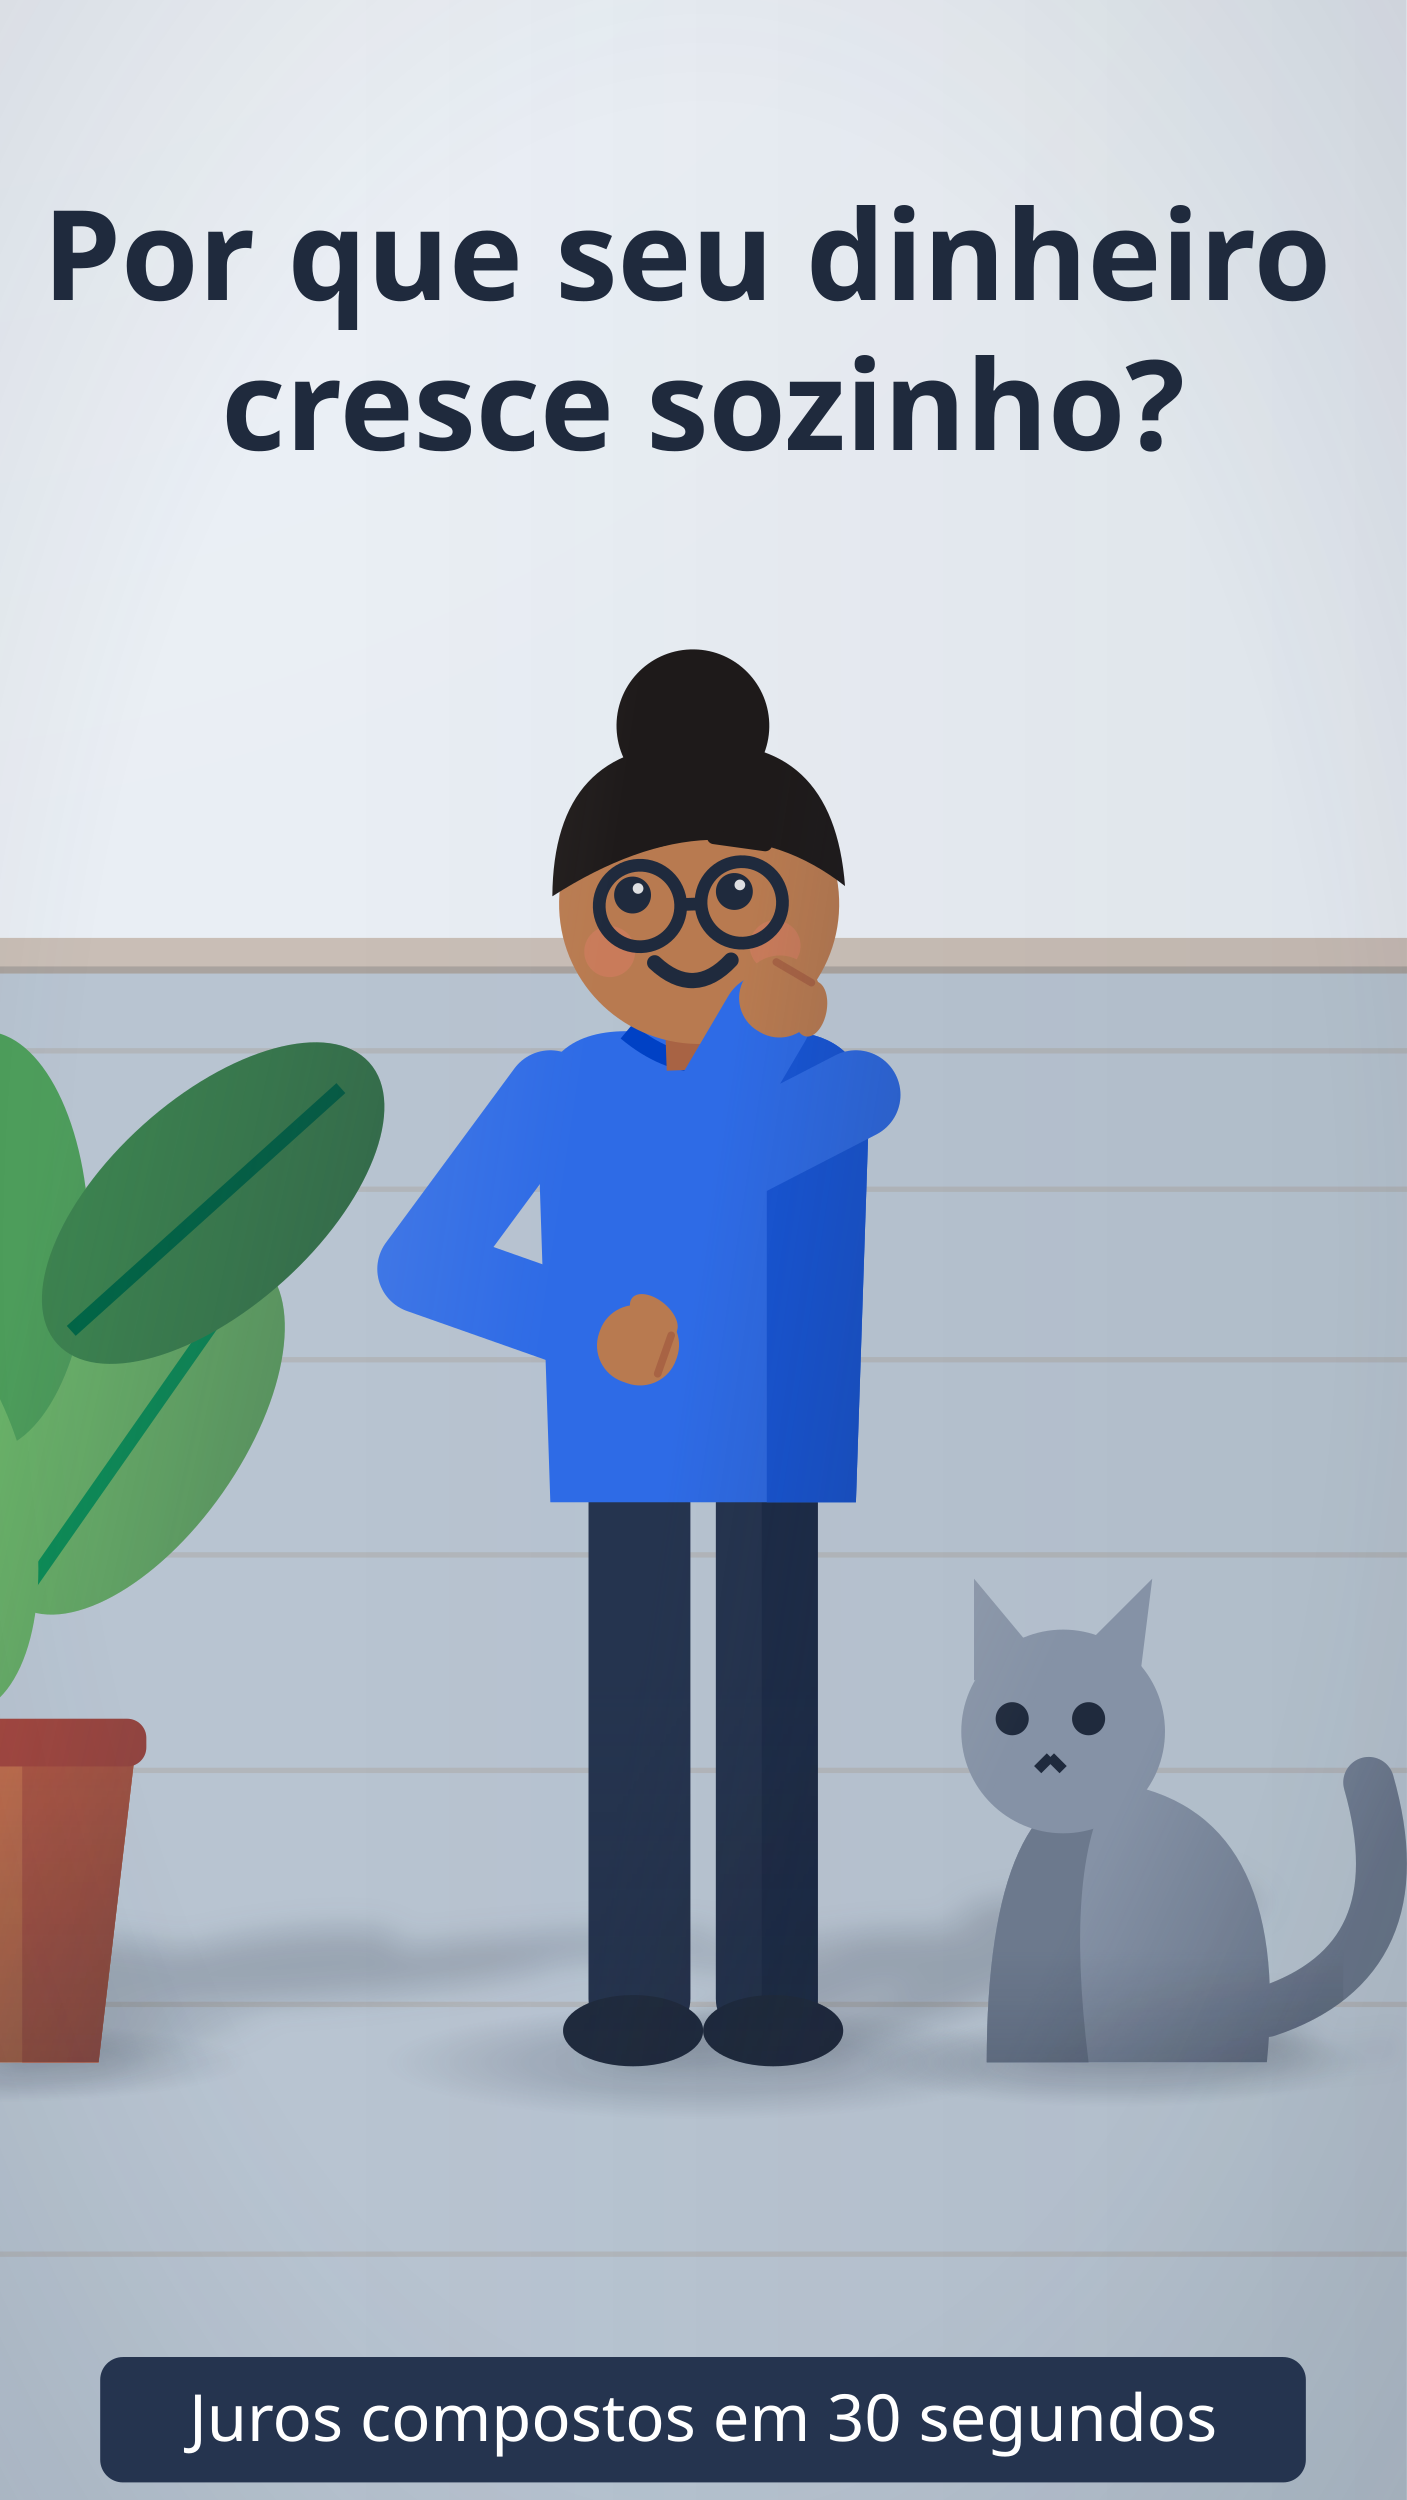
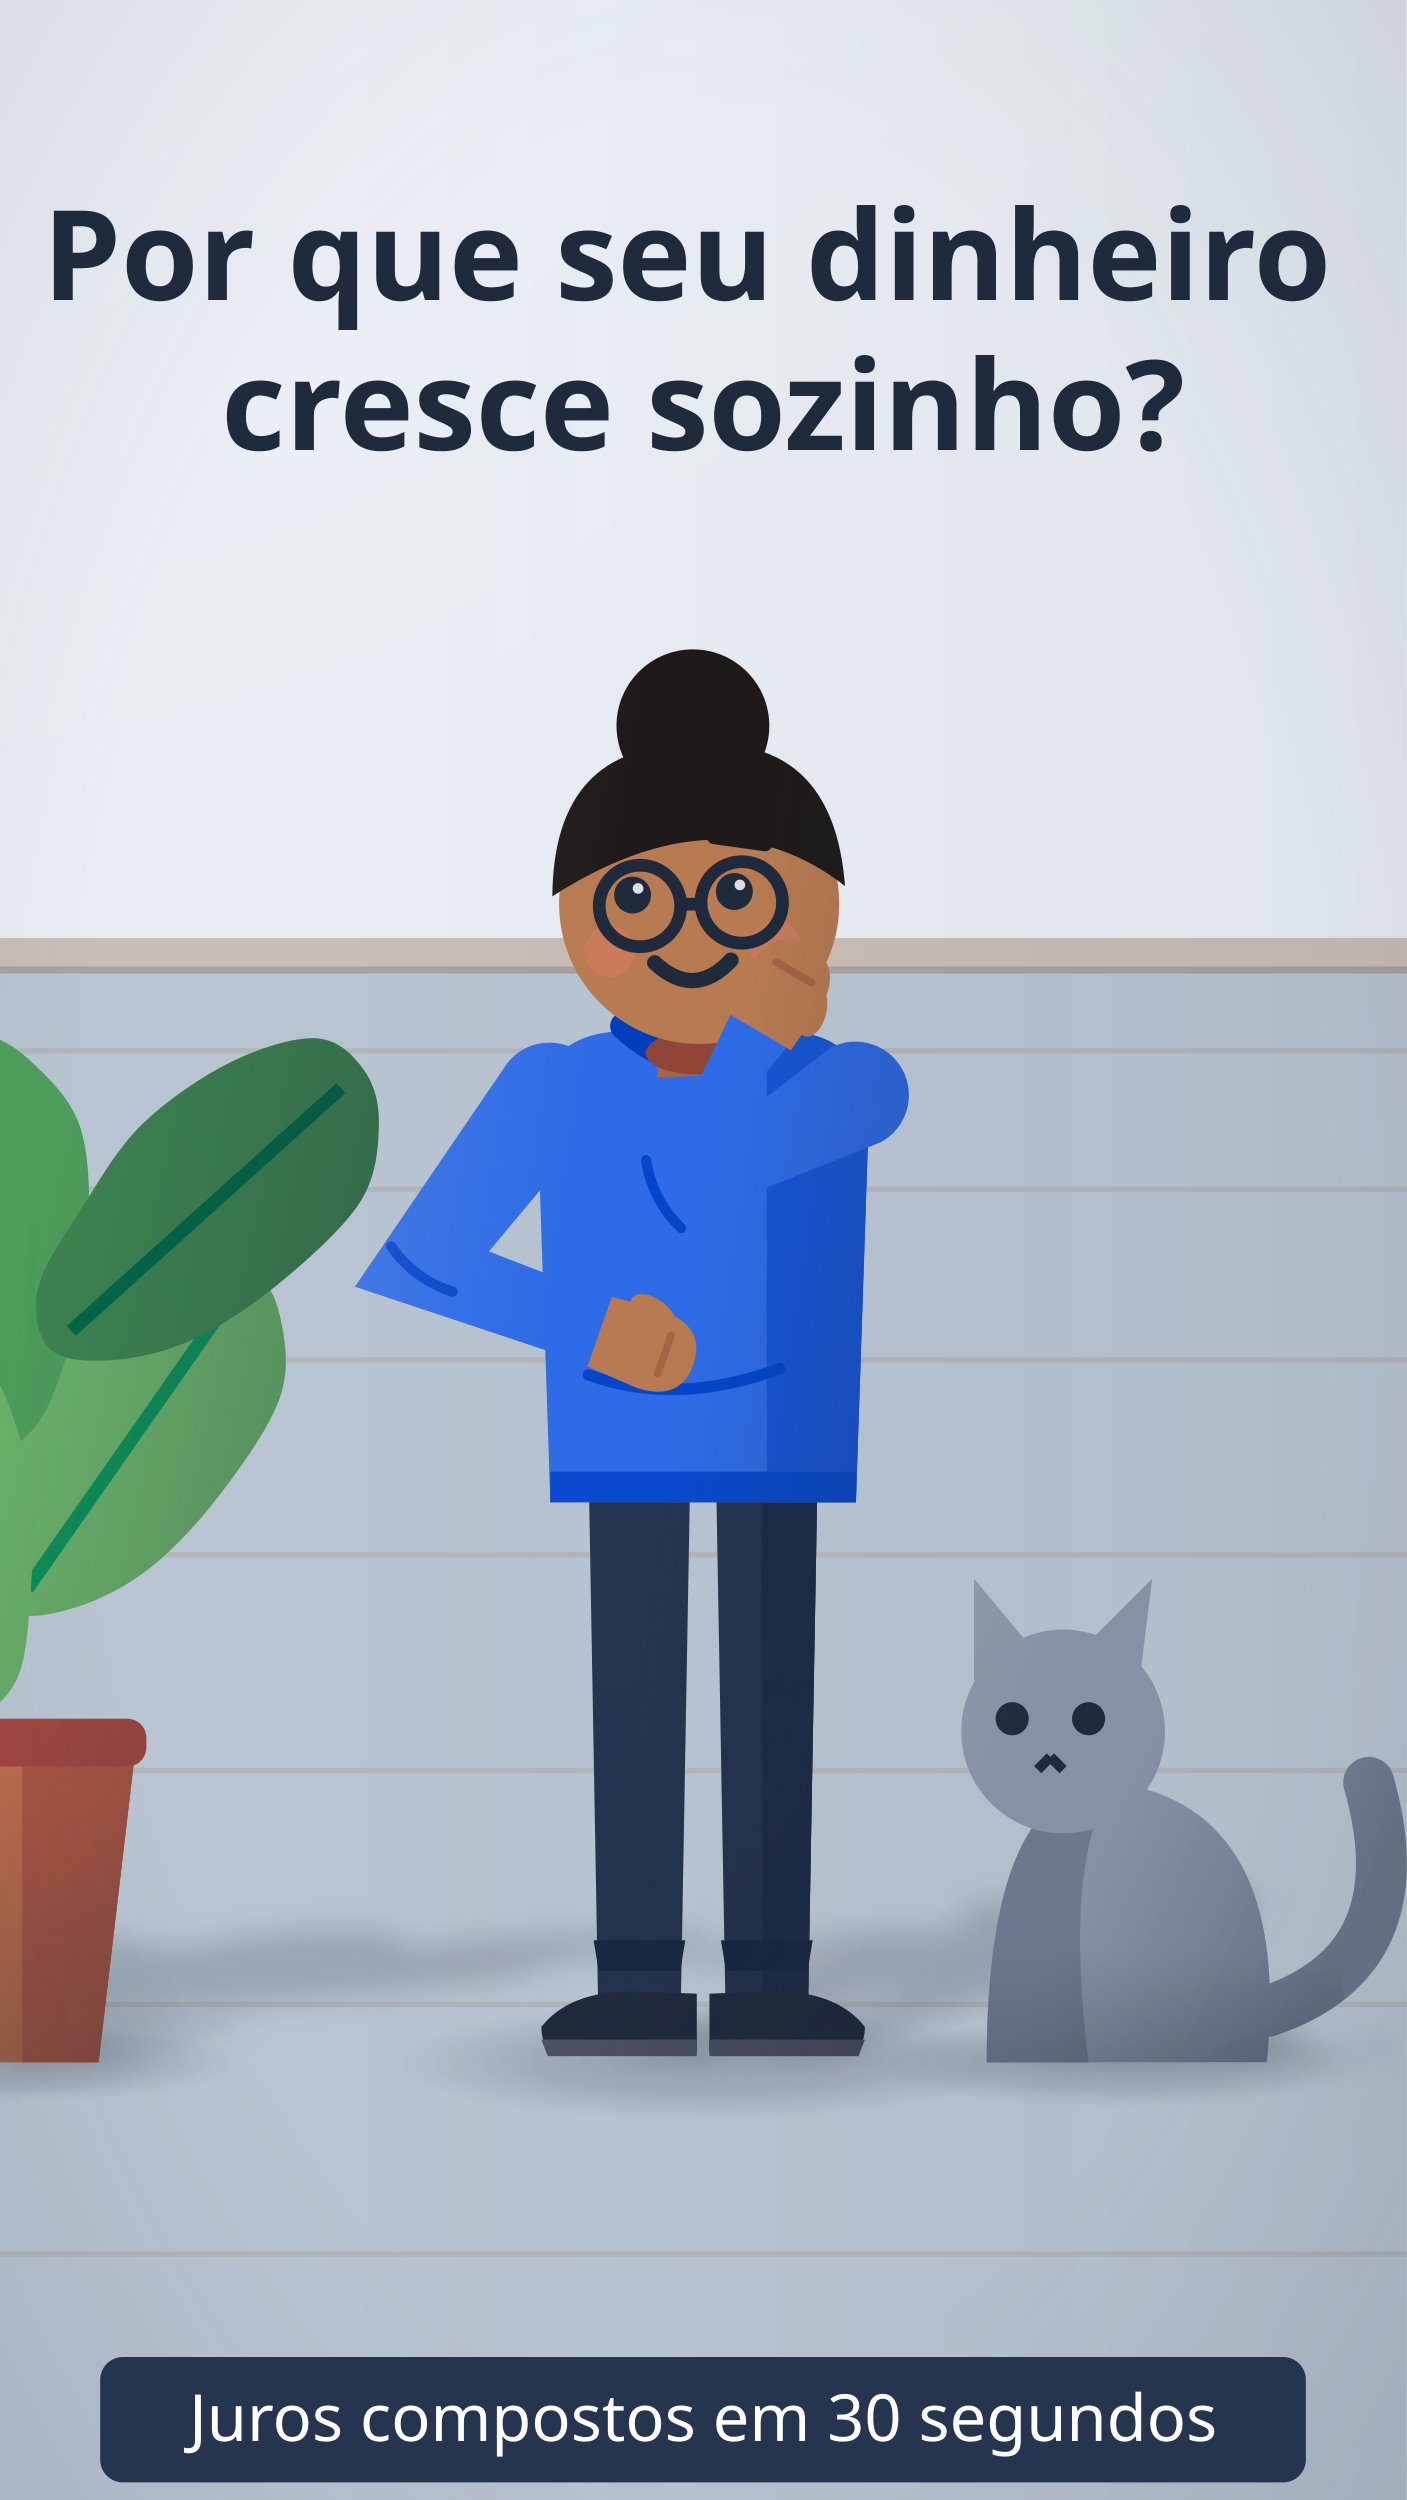
<svg xmlns="http://www.w3.org/2000/svg" width="720" height="1280" viewBox="0 0 720 1280">
  <g transform="translate(-297.6 -1048.3) scale(1.8266)">
    <defs>
      <linearGradient id="sky" x1="0" y1="0" x2="0" y2="1">
        <stop offset="0" stop-color="#DCEBF7" />
        <stop offset="0.55" stop-color="#e6f1f9" />
        <stop offset="0.85" stop-color="#EFF6FC" />
        <stop offset="1" stop-color="#EEF5FB" />
      </linearGradient>
      <linearGradient id="ground" x1="0" y1="0" x2="0" y2="1">
        <stop offset="0" stop-color="#9CC793" />
        <stop offset="1" stop-color="#7AB582" />
      </linearGradient>
      <radialGradient id="cshadow">
        <stop offset="0" stop-color="rgb(31,42,61)" stop-opacity="0.195" />
        <stop offset="0.55" stop-color="rgb(31,42,61)" stop-opacity="0.143" />
        <stop offset="1" stop-color="rgb(31,42,61)" stop-opacity="0" />
      </radialGradient>
      <filter id="hazeFar" color-interpolation-filters="sRGB">
        <feColorMatrix type="matrix" values="0.92 0 0 0 0.073 0 0.92 0 0 0.075 0 0 0.92 0 0.077 0 0 0 1 0" />
      </filter>
      <filter id="hazeMid" color-interpolation-filters="sRGB">
        <feColorMatrix type="matrix" values="0.96 0 0 0 0.037 0 0.96 0 0 0.037 0 0 0.96 0 0.038 0 0 0 1 0" />
      </filter>
      <linearGradient id="lgLight" x1="0" y1="0" x2="1" y2="0.35">
        <stop offset="0" stop-color="#FFF4DE" stop-opacity="0.156" />
        <stop offset="0.42" stop-color="#FFF4DE" stop-opacity="0" />
      </linearGradient>
      <linearGradient id="lgShade" x1="0" y1="0" x2="1" y2="0.35">
        <stop offset="0.6" stop-color="rgb(31,42,61)" stop-opacity="0" />
        <stop offset="1" stop-color="rgb(31,42,61)" stop-opacity="0.300" />
      </linearGradient>
      <linearGradient id="lgAO" x1="0" y1="0" x2="0" y2="1">
        <stop offset="0.72" stop-color="rgb(31,42,61)" stop-opacity="0" />
        <stop offset="1" stop-color="rgb(31,42,61)" stop-opacity="0.192" />
      </linearGradient>
      <filter id="toWhite" color-interpolation-filters="sRGB">
        <feColorMatrix values="0 0 0 0 1 0 0 0 0 1 0 0 0 0 1 0 0 0 1 0" />
      </filter>
      <filter id="castF" x="-30%" y="-30%" width="160%" height="160%" color-interpolation-filters="sRGB">
        <feColorMatrix values="0 0 0 0 0.122 0 0 0 0 0.165 0 0 0 0 0.239 0 0 0 1 0" />
        <feGaussianBlur stdDeviation="7.7" />
      </filter>
      <clipPath id="groundClip">
        <rect y="494.9" width="720" height="1280" />
      </clipPath>
      <radialGradient id="glow" cx="0.15" cy="0.25" r="0.75">
        <stop offset="0" stop-color="#FFF4DE" stop-opacity="0.330" />
        <stop offset="1" stop-color="#FFF4DE" stop-opacity="0" />
      </radialGradient>
      <linearGradient id="falloff" x1="0" y1="0" x2="1" y2="0">
        <stop offset="0.35" stop-color="rgb(31,42,61)" stop-opacity="0" />
        <stop offset="1" stop-color="rgb(31,42,61)" stop-opacity="0.078" />
      </linearGradient>
      <radialGradient id="vignette" cx="0.5" cy="0.5" r="0.75">
        <stop offset="0.6" stop-color="rgb(31,42,61)" stop-opacity="0" />
        <stop offset="1" stop-color="rgb(31,42,61)" stop-opacity="0.102" />
      </radialGradient>
    </defs>
    <rect width="720" height="844.8" fill="#E9EEF4" />
    <rect y="844.8" width="720" height="435.2" fill="#B8C4D1" />
    <rect y="836.8" width="720" height="10" fill="#8E6542" fill-opacity="0.35" stroke-opacity="0.35" />
    <rect x="0" y="867.7" width="720" height="1.5" fill="#8E6542" fill-opacity="0.15" stroke-opacity="0.15" />
    <rect x="0" y="906.5" width="720" height="1.5" fill="#8E6542" fill-opacity="0.15" stroke-opacity="0.15" />
    <rect x="0" y="954.3" width="720" height="1.5" fill="#8E6542" fill-opacity="0.15" stroke-opacity="0.15" />
    <rect x="0" y="1009.0" width="720" height="1.5" fill="#8E6542" fill-opacity="0.15" stroke-opacity="0.15" />
    <rect x="0" y="1069.4" width="720" height="1.5" fill="#8E6542" fill-opacity="0.15" stroke-opacity="0.15" />
    <rect x="0" y="1135.0" width="720" height="1.5" fill="#8E6542" fill-opacity="0.15" stroke-opacity="0.15" />
    <rect x="0" y="1205.0" width="720" height="1.5" fill="#8E6542" fill-opacity="0.15" stroke-opacity="0.15" />
    <rect width="720" height="844.8" fill="url(#glow)" style="mix-blend-mode: screen;" />
    <rect width="720" height="1280" fill="url(#falloff)" style="mix-blend-mode: multiply;" />
  </g>
  <g clip-path="url(#groundClip)" opacity="0.189" style="mix-blend-mode: multiply;">
    <g filter="url(#castF)">
      <use href="#b_eu" transform="translate(360.0 1056.0) matrix(1 0 -0.350 0.13 0 0) scale(6.519)" />
      <use href="#b_planta" transform="translate(-8.2 1056.0) matrix(1 0 -0.350 0.13 0 0) scale(4.889)" />
      <use href="#b_gato" transform="translate(570.4 1056.0) matrix(1 0 -0.350 0.13 0 0) scale(6.519)" />
    </g>
  </g>
  <g transform="translate(360.0 1056.0) scale(6.519)">
    <ellipse cx="0" cy="0" rx="25.0" ry="4.5" fill="url(#cshadow)" />
  </g>
  <g style="isolation: isolate;">
    <g id="eu" transform="translate(360.0 1056.0) scale(6.519)">
      <g id="b_eu">
        <g transform="scale(1 1)">
-           <rect x="-9" y="-47" width="8" height="45" rx="3" fill="#25344F" />
-           <rect x="1" y="-47" width="8" height="45" rx="3" fill="#25344F" />
-           <rect x="4.6" y="-47" width="4.4" height="45" rx="2" fill="#1C2B47" />
-           <ellipse cx="-5.5" cy="-2.5" rx="5.5" ry="2.8" fill="#1F2A3D" />
-           <ellipse cx="5.5" cy="-2.5" rx="5.5" ry="2.8" fill="#1F2A3D" />
+           <path d="M-9 -47 L-1 -47 L-1.8 -2 L-8.2 -2 Z" fill="#25344F" />
+           <path d="M1 -47 L9 -47 L8.2 -2 L1.8 -2 Z" fill="#25344F" />
+           <path d="M4.6 -47 L9 -47 L8.2 -2 L4.68 -2 Z" fill="#1C2B47" />
+           <path d="M-8.6 -9.6 L-1.4 -9.6 L-1.8 -7.2 L-8.2 -7.2 Z" fill="#172642" />
+           <path d="M1.4 -9.6 L8.6 -9.6 L8.2 -7.2 L1.8 -7.2 Z" fill="#172642" />
+           <path d="M-0.5 -5.4 L-0.5 -0.8 L-11 -0.8 Q-12.7 -0.8 -12.7 -2.8 Q-10.5 -5.6 -5.5 -5.6 Z" fill="#1F2A3D" />
+           <path d="M-0.5 -1.8 L-12.7 -1.8 L-12.2 -0.5 L-0.5 -0.5 Z" fill="#56586C" />
+           <path d="M0.5 -5.4 L0.5 -0.8 L11 -0.8 Q12.7 -0.8 12.7 -2.8 Q10.5 -5.6 5.5 -5.6 Z" fill="#1F2A3D" />
+           <path d="M0.5 -1.8 L12.7 -1.8 L12.2 -0.5 L0.5 -0.5 Z" fill="#56586C" />
          <path d="M-13 -74 Q-13 -81 -6 -81 L6 -81 Q13 -81 13 -74 L12 -44 L-12 -44 Z" fill="#2E6BE6" />
          <path d="M5 -81 L6 -81 Q13 -81 13 -74 L12 -44 L5 -44 Z" fill="#1755D6" />
          <path d="M-6 -81 Q0 -76 6 -81" stroke="#0041C5" stroke-width="1.5" fill="none" />
+           <path d="M-12 -46.4 L12 -46.4 L12 -44 L-12 -44 Z" fill="#0849CD" />
+           <path d="M-9 -54 Q-2 -51.5 6 -54.5" stroke="#0346CA" stroke-width="0.9" fill="none" stroke-linecap="round" />
+           <path d="M-6.2 -81.4 Q0 -75.8 6.2 -81.4" stroke="#003EBC" stroke-width="2.2" fill="none" stroke-linecap="round" />
        </g>
        <g transform="translate(0 0) scale(1) rotate(-2 0 -82)">
-           <rect x="-3" y="-85" width="6" height="7" fill="#A86344" />
+           <path d="M-3 -85 L3 -85 L3.8 -77.5 L-3.8 -77.5 Z" fill="#A86344" />
+           <ellipse cx="0" cy="-79.4" rx="4.6" ry="1.8" fill="#914538" />
          <circle cx="0" cy="-105" r="6" fill="#1E1A1A" />
          <circle cx="0" cy="-91" r="11" fill="#B87A50" />
          <path d="M-11.5 -92 Q-11 -104 0 -103.5 Q11 -104 11.5 -92 Q2 -100 -11.5 -92 Z" fill="#1E1A1A" />
          <circle cx="-5.2" cy="-91.88" r="1.45" fill="#1F2A3D" />
          <circle cx="-4.75" cy="-92.38" r="0.42" fill="#FFFFFF" fill-opacity="0.85" stroke-opacity="0.85" />
          <circle cx="2.8" cy="-91.88" r="1.45" fill="#1F2A3D" />
          <circle cx="3.25" cy="-92.38" r="0.42" fill="#FFFFFF" fill-opacity="0.85" stroke-opacity="0.85" />
          <path d="M-6.65 -95.5 L-2.65 -96.2 M1.35 -96.2 L5.35 -95.5" stroke="#1E1A1A" stroke-width="1.1" stroke-linecap="round" />
          <path d="M-3.65 -86.5 Q-0.65 -83.5 2.35 -86.5" stroke="#1F2A3D" stroke-width="1.2" fill="none" stroke-linecap="round" />
          <circle cx="-7.15" cy="-87.5" r="2" fill="#E9806E" fill-opacity="0.35" stroke-opacity="0.35" />
          <circle cx="5.85" cy="-87.5" r="2" fill="#E9806E" fill-opacity="0.35" stroke-opacity="0.35" />
          <g stroke="#1F2A3D" stroke-width="1" fill="none">
            <circle cx="-4.65" cy="-91" r="3.2" />
            <circle cx="3.35" cy="-91" r="3.2" />
            <path d="M-1.45 -91 L0.15 -91" />
          </g>
        </g>
        <g transform="scale(1 1)">
-           <path d="M-12 -76 L-22.09 -62.32 L-7 -57" stroke="#2E6BE6" fill="none" stroke-linecap="round" stroke-linejoin="round" stroke-width="7" />
+           <path d="M-15.38 -78.49L-15.38 -78.49L-27.35 -60.93L-7.9 -54.45A2.7 2.7 0 0 0 -6.1 -59.55L-6.1 -59.55L-16.83 -63.7L-8.62 -73.51A4.2 4.2 0 0 0 -15.38 -78.49Z" fill="#2E6BE6" />
+           <path d="M-24.5 -64.1 Q-22.68 -61.51 -19.68 -60.54" stroke="#0346CA" stroke-width="0.8" fill="none" stroke-linecap="round" />
          <g transform="translate(-7 -57) rotate(19.41)">
            <ellipse cx="1.2" cy="-0.9" rx="1.9" ry="1.3" fill="#A86344" transform="rotate(30 1.2 -0.9)" />
-             <rect x="-1.2" y="-3.1" width="6.4" height="6.2" rx="3" fill="#B87A50" />
+             <path d="M-1.2 -2.9 L3 -3.2 Q6.6 -3.1 6.6 0 Q6.6 3.1 3 3.2 L-1.2 2.9 Z" fill="#B87A50" />
            <ellipse cx="2.4" cy="-2.6" rx="2.2" ry="1.25" fill="#B87A50" transform="rotate(20 2.4 -2.6)" />
            <path d="M4.2 -1.6 L4.2 1.6" stroke="#A86344" stroke-width="0.6" stroke-linecap="round" />
          </g>
-           <path d="M12 -76 L-3.11 -68.21 L5 -82" stroke="#2E6BE6" fill="none" stroke-linecap="round" stroke-linejoin="round" stroke-width="7" />
+           <path d="M10.07 -79.73L10.07 -79.73L0.43 -72.34L7.33 -80.63A2.7 2.7 0 0 0 2.67 -83.37L2.67 -83.37L-6.65 -64.08L13.93 -72.27A4.2 4.2 0 0 0 10.07 -79.73Z" fill="#2E6BE6" />
+           <path d="M-4.48 -70.87 Q-4 -67.75 -1.73 -65.54" stroke="#0346CA" stroke-width="0.8" fill="none" stroke-linecap="round" />
          <g transform="translate(5 -82) rotate(-59.55)">
            <ellipse cx="1.2" cy="0.9" rx="1.9" ry="1.3" fill="#A86344" transform="rotate(-30 1.2 0.9)" />
-             <rect x="-1.2" y="-3.1" width="6.4" height="6.2" rx="3" fill="#B87A50" />
+             <path d="M-1.2 -2.9 L3 -3.2 Q6.6 -3.1 6.6 0 Q6.6 3.1 3 3.2 L-1.2 2.9 Z" fill="#B87A50" />
            <ellipse cx="2.4" cy="2.6" rx="2.2" ry="1.25" fill="#B87A50" transform="rotate(-20 2.4 2.6)" />
            <path d="M4.2 -1.6 L4.2 1.6" stroke="#A86344" stroke-width="0.6" stroke-linecap="round" />
          </g>
        </g>
      </g>
    </g>
    <mask id="mk_eu" maskUnits="userSpaceOnUse" x="177.5" y="211.2" width="365.0" height="844.8">
      <use href="#b_eu" transform="translate(360.0 1056.0) scale(6.519)" filter="url(#toWhite)" />
    </mask>
    <g mask="url(#mk_eu)" opacity="1">
      <rect x="177.5" y="211.2" width="365.0" height="844.8" fill="url(#lgLight)" style="mix-blend-mode: screen;" />
      <rect x="177.5" y="211.2" width="365.0" height="844.8" fill="url(#lgShade)" style="mix-blend-mode: multiply;" />
      <rect x="229.6" y="352.0" width="260.7" height="704.0" fill="url(#lgAO)" style="mix-blend-mode: multiply;" />
    </g>
  </g>
  <g transform="translate(-8.2 1056.0) scale(4.889)">
    <ellipse cx="0" cy="0" rx="27.5" ry="4.2" fill="url(#cshadow)" />
  </g>
  <g style="isolation: isolate;">
    <g id="planta" transform="translate(-8.2 1056.0) scale(4.889)">
      <g id="b_planta">
-         <ellipse cx="-16" cy="-64" rx="11" ry="22" fill="#3D8550" transform="rotate(-35 -16 -64)" />
+         <path d="M-4.7 -64C-4.83 -60.41 -6.11 -56.88 -7.08 -53.7C-8.04 -50.51 -8.99 -47.02 -10.48 -44.89C-11.97 -42.75 -14.18 -40.83 -16 -40.88C-17.82 -40.93 -19.88 -43.13 -21.43 -45.19C-22.98 -47.25 -24.44 -50.11 -25.32 -53.24C-26.2 -56.38 -26.56 -60.26 -26.7 -64C-26.83 -67.74 -27 -72.53 -26.13 -75.7C-25.26 -78.86 -23.17 -81.46 -21.48 -82.99C-19.79 -84.52 -17.84 -84.83 -16 -84.88C-14.16 -84.93 -12.05 -84.91 -10.43 -83.3C-8.81 -81.69 -7.22 -78.46 -6.27 -75.24C-5.31 -72.02 -4.56 -67.59 -4.7 -64Z" fill="#3D8550" transform="rotate(-35 -16 -64)" />
        <path d="M-16 -44 L-16 -82" stroke="#006947" stroke-width="1.4" transform="rotate(-35 -16 -64)" />
-         <ellipse cx="16" cy="-66" rx="11" ry="22" fill="#6BB36A" transform="rotate(35 16 -66)" />
+         <path d="M26.89 -66C26.75 -62.26 26.23 -58.35 25.31 -55.25C24.39 -52.16 22.91 -49.45 21.36 -47.42C19.81 -45.39 17.84 -43.25 16 -43.08C14.16 -42.92 11.83 -44.31 10.35 -46.42C8.86 -48.53 8.01 -52.45 7.1 -55.72C6.19 -58.98 5.03 -62.41 4.89 -66C4.75 -69.59 5.34 -74 6.26 -77.25C7.17 -80.51 8.74 -83.89 10.36 -85.53C11.99 -87.16 14.17 -87.25 16 -87.08C17.83 -86.92 19.66 -86.09 21.35 -84.53C23.04 -82.96 25.23 -80.81 26.15 -77.72C27.07 -74.63 27.03 -69.74 26.89 -66Z" fill="#6BB36A" transform="rotate(35 16 -66)" />
        <path d="M16 -46 L16 -84" stroke="#0C9259" stroke-width="1.4" transform="rotate(35 16 -66)" />
-         <ellipse cx="0" cy="-86" rx="11" ry="22" fill="#4E9E5C" transform="rotate(0 0 -86)" />
+         <path d="M10.96 -86C10.78 -82.3 9.98 -78.71 9.08 -75.51C8.18 -72.32 7.05 -68.82 5.54 -66.81C4.03 -64.81 1.87 -63.57 0 -63.5C-1.87 -63.42 -4.19 -64.32 -5.67 -66.35C-7.16 -68.39 -8.01 -72.44 -8.9 -75.72C-9.8 -78.99 -10.87 -82.37 -11.04 -86C-11.22 -89.63 -10.9 -94.36 -9.97 -97.51C-9.04 -100.67 -7.12 -103.25 -5.46 -104.92C-3.8 -106.58 -1.8 -107.57 0 -107.5C1.8 -107.42 3.64 -106.09 5.33 -104.46C7.02 -102.83 9.21 -100.79 10.15 -97.72C11.09 -94.64 11.13 -89.7 10.96 -86Z" fill="#4E9E5C" transform="rotate(0 0 -86)" />
        <path d="M0 -66 L0 -104" stroke="#007E53" stroke-width="1.4" transform="rotate(0 0 -86)" />
-         <ellipse cx="-24" cy="-88" rx="11" ry="22" fill="#4E9E5C" transform="rotate(-50 -24 -88)" />
+         <path d="M-13.22 -88C-13.34 -84.27 -13.78 -80.34 -14.68 -77.23C-15.58 -74.13 -17.06 -71.45 -18.62 -69.36C-20.17 -67.26 -22.19 -64.71 -24 -64.66C-25.81 -64.61 -27.97 -66.9 -29.47 -69.05C-30.97 -71.21 -32.05 -74.44 -33.01 -77.59C-33.97 -80.75 -35.1 -84.39 -35.22 -88C-35.34 -91.61 -34.66 -95.99 -33.73 -99.23C-32.79 -102.48 -31.24 -105.89 -29.62 -107.46C-28 -109.03 -25.86 -108.71 -24 -108.66C-22.14 -108.61 -20.14 -108.67 -18.47 -107.16C-16.8 -105.65 -14.83 -102.79 -13.96 -99.59C-13.08 -96.4 -13.1 -91.73 -13.22 -88Z" fill="#4E9E5C" transform="rotate(-50 -24 -88)" />
        <path d="M-24 -68 L-24 -106" stroke="#007E53" stroke-width="1.4" transform="rotate(-50 -24 -88)" />
-         <ellipse cx="24" cy="-90" rx="11" ry="22" fill="#3D8550" transform="rotate(48 24 -90)" />
+         <path d="M34.89 -90C34.75 -86.26 34.23 -82.35 33.31 -79.25C32.39 -76.16 30.91 -73.45 29.36 -71.42C27.81 -69.39 25.84 -67.25 24 -67.08C22.16 -66.92 19.83 -68.31 18.35 -70.42C16.86 -72.53 16.01 -76.45 15.1 -79.72C14.19 -82.98 13.03 -86.41 12.89 -90C12.75 -93.59 13.34 -98 14.26 -101.25C15.17 -104.51 16.74 -107.89 18.36 -109.53C19.99 -111.16 22.17 -111.25 24 -111.08C25.83 -110.92 27.66 -110.09 29.35 -108.53C31.04 -106.96 33.23 -104.81 34.15 -101.72C35.07 -98.63 35.03 -93.74 34.89 -90Z" fill="#3D8550" transform="rotate(48 24 -90)" />
        <path d="M24 -70 L24 -108" stroke="#006947" stroke-width="1.4" transform="rotate(48 24 -90)" />
-         <ellipse cx="-6" cy="-58" rx="11" ry="22" fill="#6BB36A" transform="rotate(-12 -6 -58)" />
+         <path d="M5.12 -58C4.94 -54.34 3.88 -50.88 2.96 -47.66C2.03 -44.44 1.07 -40.68 -0.42 -38.66C-1.91 -36.65 -4.13 -35.59 -6 -35.55C-7.87 -35.51 -10.15 -36.42 -11.65 -38.43C-13.15 -40.44 -14.14 -44.33 -15.01 -47.6C-15.88 -50.86 -16.7 -54.32 -16.88 -58C-17.06 -61.68 -17.01 -66.53 -16.1 -69.66C-15.19 -72.79 -13.1 -75.12 -11.42 -76.77C-9.74 -78.42 -7.79 -79.59 -6 -79.55C-4.21 -79.51 -2.32 -78.19 -0.65 -76.53C1.02 -74.88 3.08 -72.68 4.04 -69.6C5 -66.51 5.3 -61.66 5.12 -58Z" fill="#6BB36A" transform="rotate(-12 -6 -58)" />
        <path d="M-6 -38 L-6 -76" stroke="#0C9259" stroke-width="1.4" transform="rotate(-12 -6 -58)" />
        <path d="M-16 -34 L16 -34 L12 0 L-12 0 Z" fill="#C9724E" />
        <path d="M4 -34 L16 -34 L12 0 L4 0 Z" fill="#B75A45" />
        <rect x="-17" y="-36" width="34" height="5" rx="2" fill="#AB4A41" />
      </g>
    </g>
    <mask id="mk_planta" maskUnits="userSpaceOnUse" x="-213.6" y="410.7" width="410.7" height="645.3">
      <use href="#b_planta" transform="translate(-8.2 1056.0) scale(4.889)" filter="url(#toWhite)" />
    </mask>
    <g mask="url(#mk_planta)" opacity="1">
      <rect x="-213.6" y="410.7" width="410.7" height="645.3" fill="url(#lgLight)" style="mix-blend-mode: screen;" />
      <rect x="-213.6" y="410.7" width="410.7" height="645.3" fill="url(#lgShade)" style="mix-blend-mode: multiply;" />
      <rect x="-154.9" y="518.2" width="293.3" height="537.8" fill="url(#lgAO)" style="mix-blend-mode: multiply;" />
    </g>
  </g>
  <g transform="translate(570.4 1056.0) scale(6.519)">
    <ellipse cx="0" cy="0" rx="20.0" ry="3.5" fill="url(#cshadow)" />
  </g>
  <g style="isolation: isolate;">
    <g id="gato" transform="translate(570.4 1056.0) scale(6.519)">
      <g id="b_gato">
        <g transform="scale(-1 1)">
          <path d="M-12 -4 Q-24 -8 -20 -22" stroke="#8592A6" stroke-width="4" fill="none" stroke-linecap="round" />
          <path d="M-12 0 Q-14 -20 0 -22 Q10 -22 10 0 Z" fill="#8592A6" />
          <path d="M2 0 Q4 -16 0 -22 Q10 -22 10 0 Z" fill="#6C798D" />
          <circle cx="4" cy="-26" r="8" fill="#8592A6" />
          <path d="M-2 -30 L-3 -38 L3 -32 Z M6 -32 L11 -38 L11 -30 Z" fill="#8592A6" />
          <circle cx="2" cy="-27" r="1.3" fill="#1F2A3D" />
          <circle cx="8" cy="-27" r="1.3" fill="#1F2A3D" />
          <path d="M5 -24 L4 -23 M5 -24 L6 -23" stroke="#1F2A3D" stroke-width="0.8" />
        </g>
      </g>
    </g>
    <mask id="mk_gato" maskUnits="userSpaceOnUse" x="406.2" y="805.7" width="328.5" height="250.3">
      <use href="#b_gato" transform="translate(570.4 1056.0) scale(6.519)" filter="url(#toWhite)" />
    </mask>
    <g mask="url(#mk_gato)" opacity="1">
      <rect x="406.2" y="805.7" width="328.5" height="250.3" fill="url(#lgLight)" style="mix-blend-mode: screen;" />
      <rect x="406.2" y="805.7" width="328.5" height="250.3" fill="url(#lgShade)" style="mix-blend-mode: multiply;" />
      <rect x="453.1" y="847.4" width="234.7" height="208.6" fill="url(#lgAO)" style="mix-blend-mode: multiply;" />
    </g>
  </g>
  <rect width="720" height="1280" fill="url(#vignette)" style="mix-blend-mode: multiply;" />
  <text x="360.0" y="153.6" font-family="Poppins" font-size="64.0" font-weight="700" fill="#1F2A3D" text-anchor="middle">
    <tspan x="360.0">Por que seu dinheiro</tspan>
    <tspan x="360.0" dy="76.8">cresce sozinho?</tspan>
  </text>
  <rect x="51.3" y="1206.8" width="617.3" height="64.2" rx="11.648" fill="#25344F" />
  <text x="360.0" y="1249.8" font-family="Poppins" font-size="33.3" font-weight="500" fill="#FFFFFF" text-anchor="middle">
    <tspan x="360.0">Juros compostos em 30 segundos</tspan>
  </text>
</svg>
